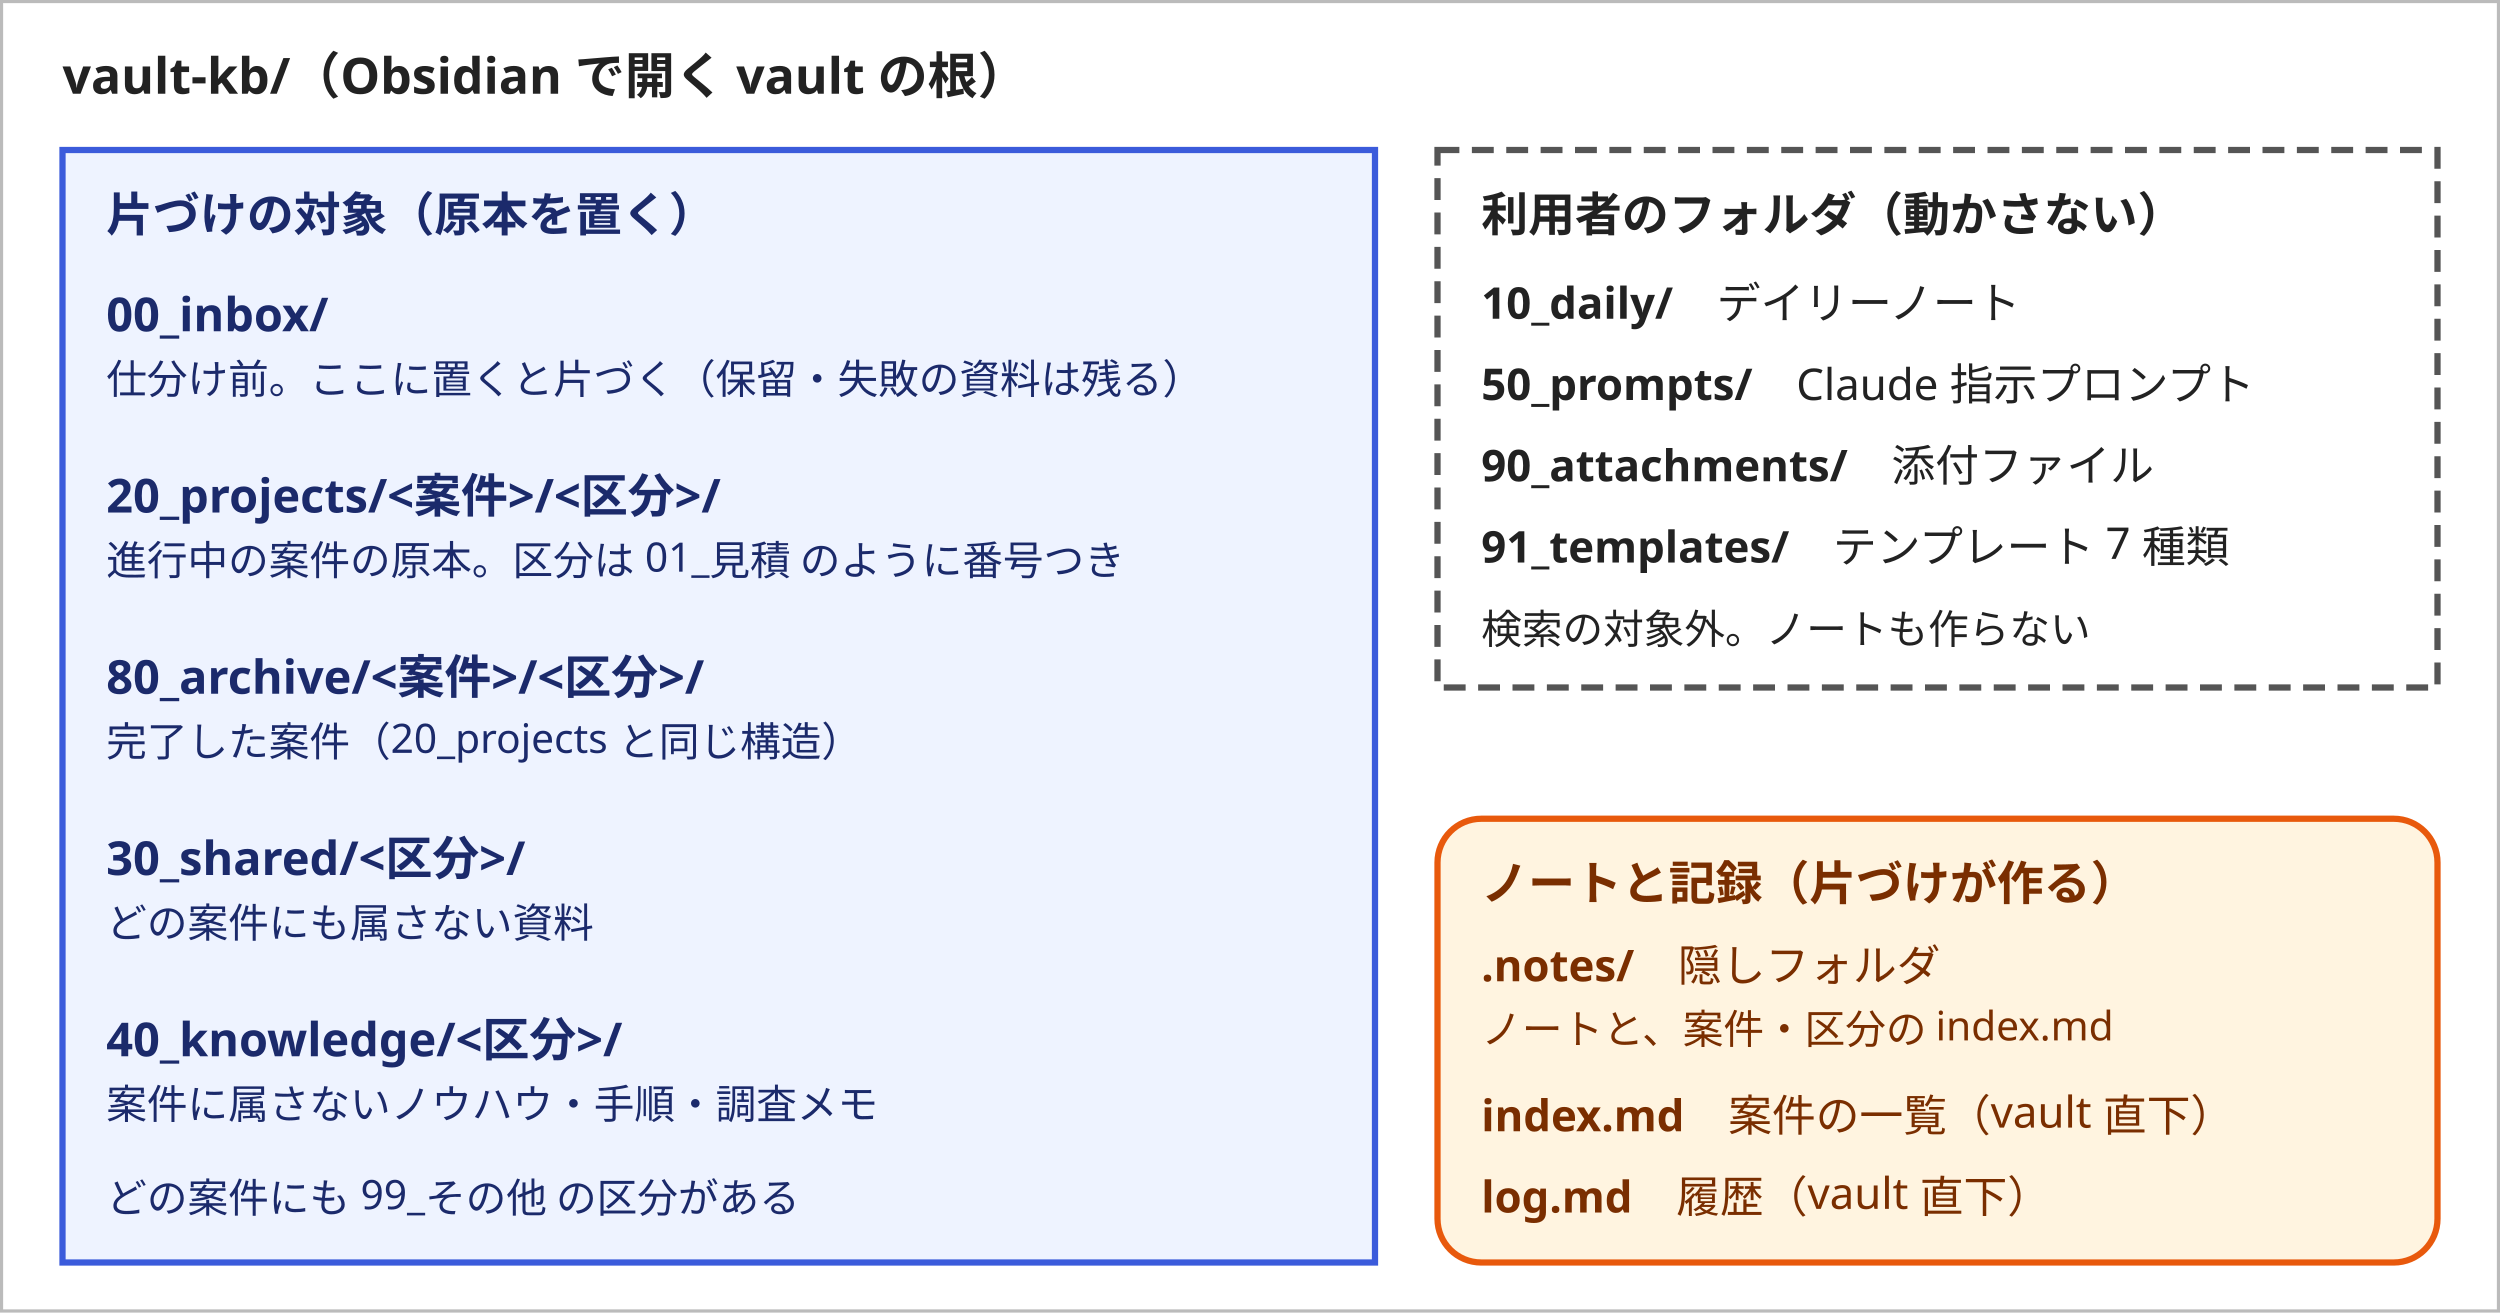
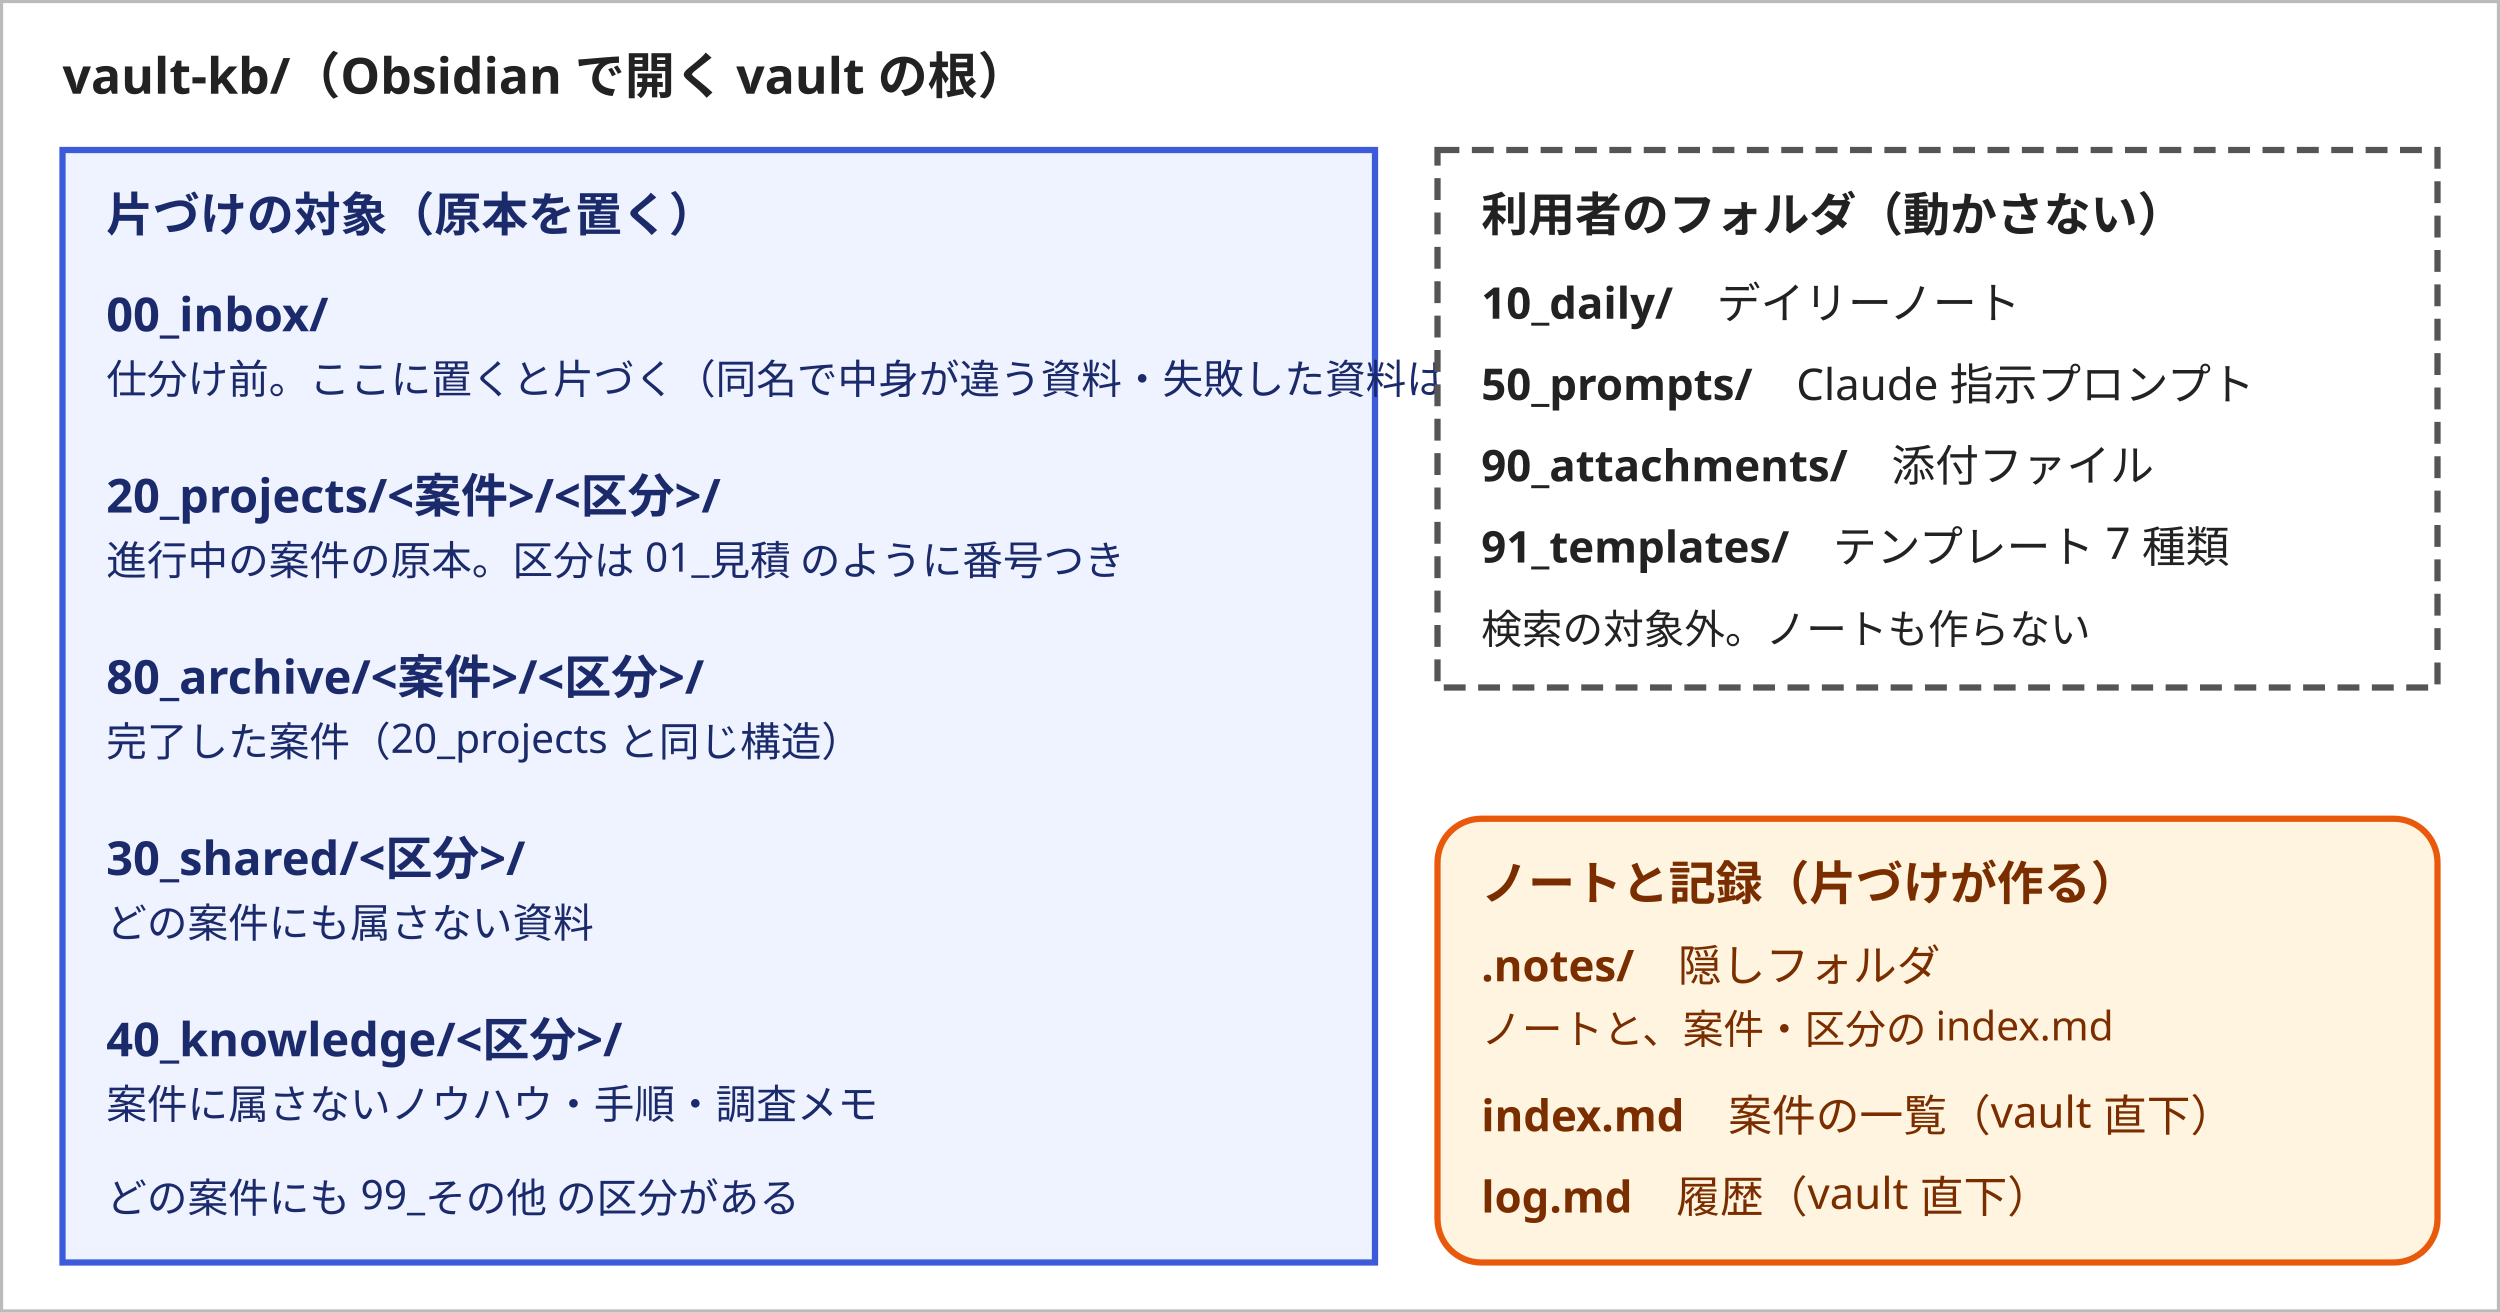
<svg xmlns="http://www.w3.org/2000/svg" viewBox="0 0 800 420" width="800" height="420" font-family="'Yu Gothic UI','Yu Gothic',Meiryo,sans-serif" role="img" aria-labelledby="t d">
  <rect x="0.5" y="0.5" width="799" height="419" fill="#ffffff" stroke="#bbbbbb" />
  <text x="20" y="30" font-size="16" font-weight="bold" fill="#222">vault-kb/（Obsidian で開く vault の根）</text>
  <rect x="20" y="48" width="420" height="356" fill="#eef3ff" stroke="#3b5bdb" stroke-width="2" />
  <text x="34" y="74" font-size="15" font-weight="bold" fill="#1b2a6b">片づけの対象（原本を置く）</text>
  <text x="34" y="106" font-size="15" font-weight="bold" fill="#1b2a6b">00_inbox/</text>
-   <text x="34" y="126" font-size="13" fill="#1b2a6b">仕分け前。ここに置くと片づく（保留・失敗の資料は残る）</text>
+   <text x="34" y="126" font-size="13" fill="#1b2a6b">仕分け前。ここに置くと片づく（同名で中身が違う資料・失敗した資料は残る）</text>
  <text x="34" y="164" font-size="15" font-weight="bold" fill="#1b2a6b">20_projects/&lt;案件&gt;/&lt;区分&gt;/</text>
  <text x="34" y="184" font-size="13" fill="#1b2a6b">進行中の案件の原本。区分は 01_見積 のように番号つき</text>
  <text x="34" y="222" font-size="15" font-weight="bold" fill="#1b2a6b">80_archive/&lt;案件&gt;/&lt;区分&gt;/</text>
  <text x="34" y="242" font-size="13" fill="#1b2a6b">完了した案件（20_projects と同じ構造）</text>
  <text x="34" y="280" font-size="15" font-weight="bold" fill="#1b2a6b">30_shared/&lt;区分&gt;/</text>
  <text x="34" y="300" font-size="13" fill="#1b2a6b">どの案件にも属さない資料</text>
  <text x="34" y="338" font-size="15" font-weight="bold" fill="#1b2a6b">40_knowledge/&lt;区分&gt;/</text>
  <text x="34" y="358" font-size="13" fill="#1b2a6b">案件に属さないノウハウ・手順・調査メモ</text>
  <text x="34" y="388" font-size="13" fill="#1b2a6b">どの案件にも 99_その他 の区分がある</text>
  <rect x="460" y="48" width="320" height="172" fill="#ffffff" stroke="#555" stroke-width="2" stroke-dasharray="7 4" />
  <text x="474" y="74" font-size="15" font-weight="bold" fill="#222">利用者のフォルダ（動かさない）</text>
  <text x="474" y="102" font-size="14" fill="#222">
    <tspan font-weight="bold">10_daily/</tspan>　デイリーノート</text>
  <text x="474" y="128" font-size="14" fill="#222">
    <tspan font-weight="bold">50_prompts/</tspan>　Claude 指示プロンプト</text>
  <text x="474" y="154" font-size="14" fill="#222">
    <tspan font-weight="bold">90_attachments/</tspan>　添付ファイル</text>
  <text x="474" y="180" font-size="14" fill="#222">
    <tspan font-weight="bold">91_templates/</tspan>　テンプレート 7 種類</text>
  <text x="474" y="206" font-size="13" fill="#222">検索の対象外。ノートも作らない</text>
  <rect x="460" y="262" width="320" height="142" rx="14" fill="#fff4e0" stroke="#e8590c" stroke-width="2" />
  <text x="474" y="288" font-size="15" font-weight="bold" fill="#7a2e00">ノートと記録（片づけが作る）</text>
  <text x="474" y="314" font-size="14" fill="#7a2e00">
    <tspan font-weight="bold">.notes/</tspan>　隠しフォルダ</text>
  <text x="474" y="334" font-size="13" fill="#7a2e00">ノートと、案件・区分の index.md</text>
  <text x="474" y="362" font-size="14" fill="#7a2e00">
    <tspan font-weight="bold">index.md</tspan>　案件の一覧（vault 直下）</text>
  <text x="474" y="388" font-size="14" fill="#7a2e00">
    <tspan font-weight="bold">log.md</tspan>　履歴（vault 直下）</text>
</svg>
